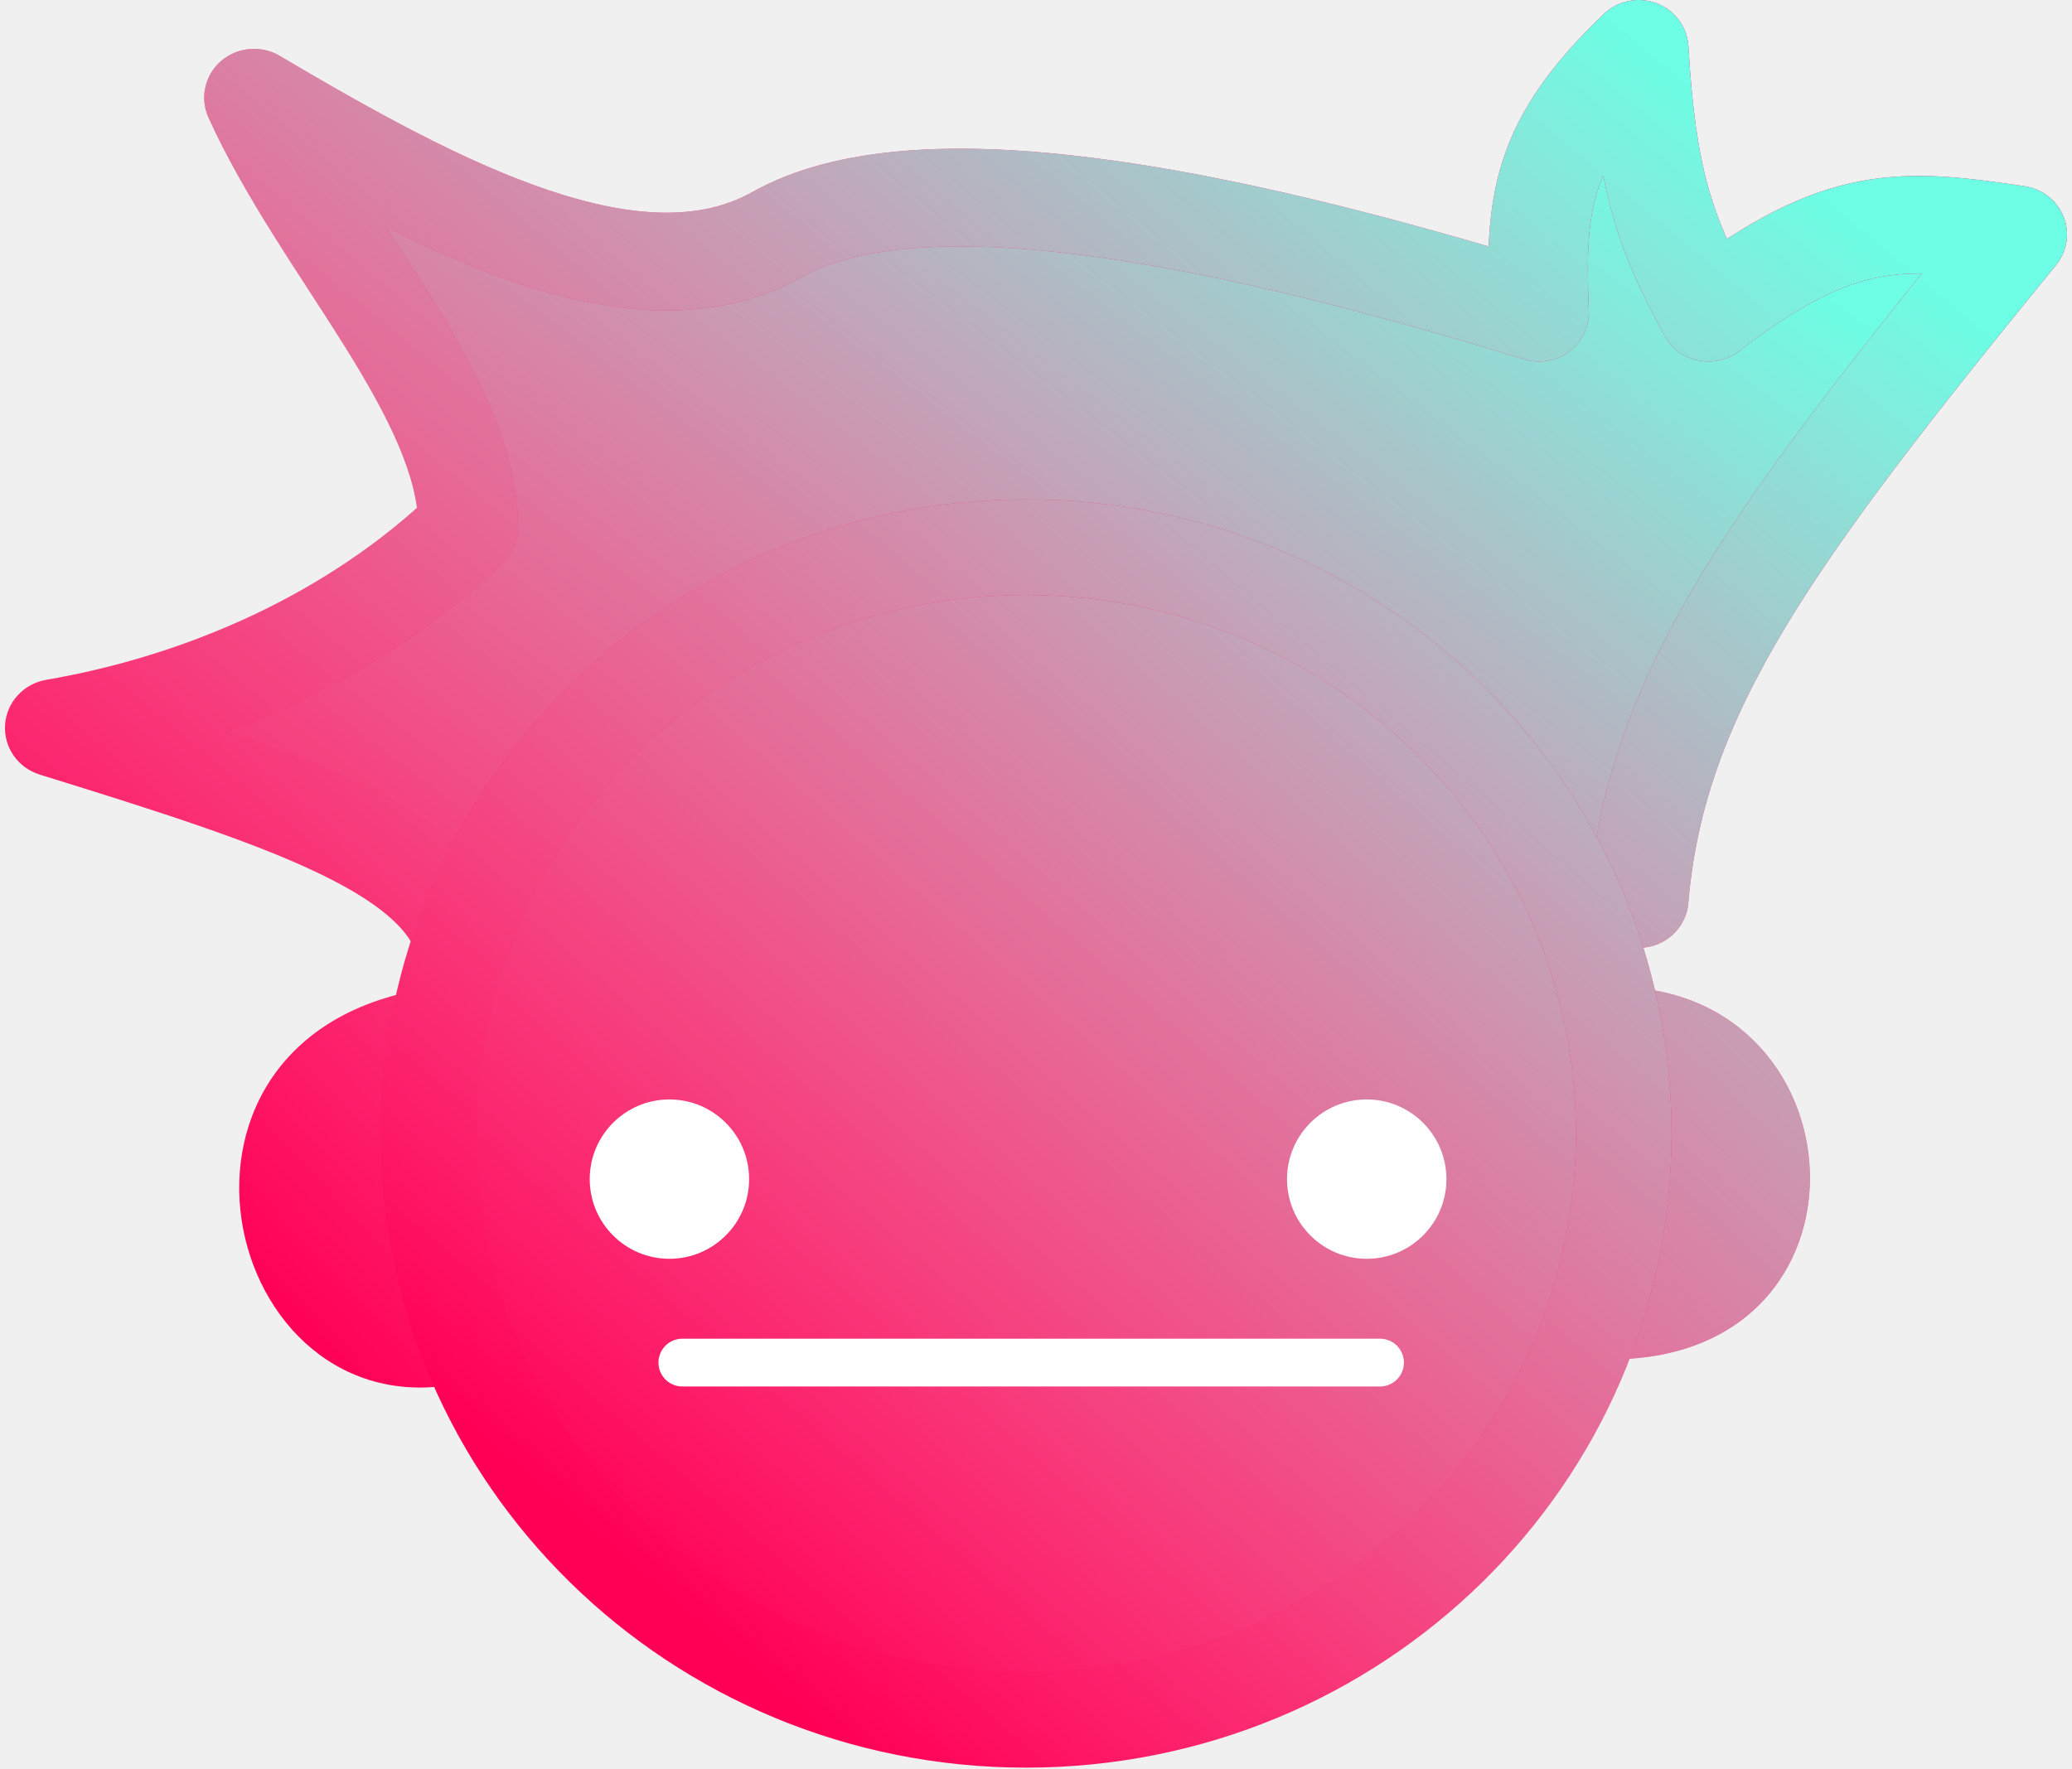
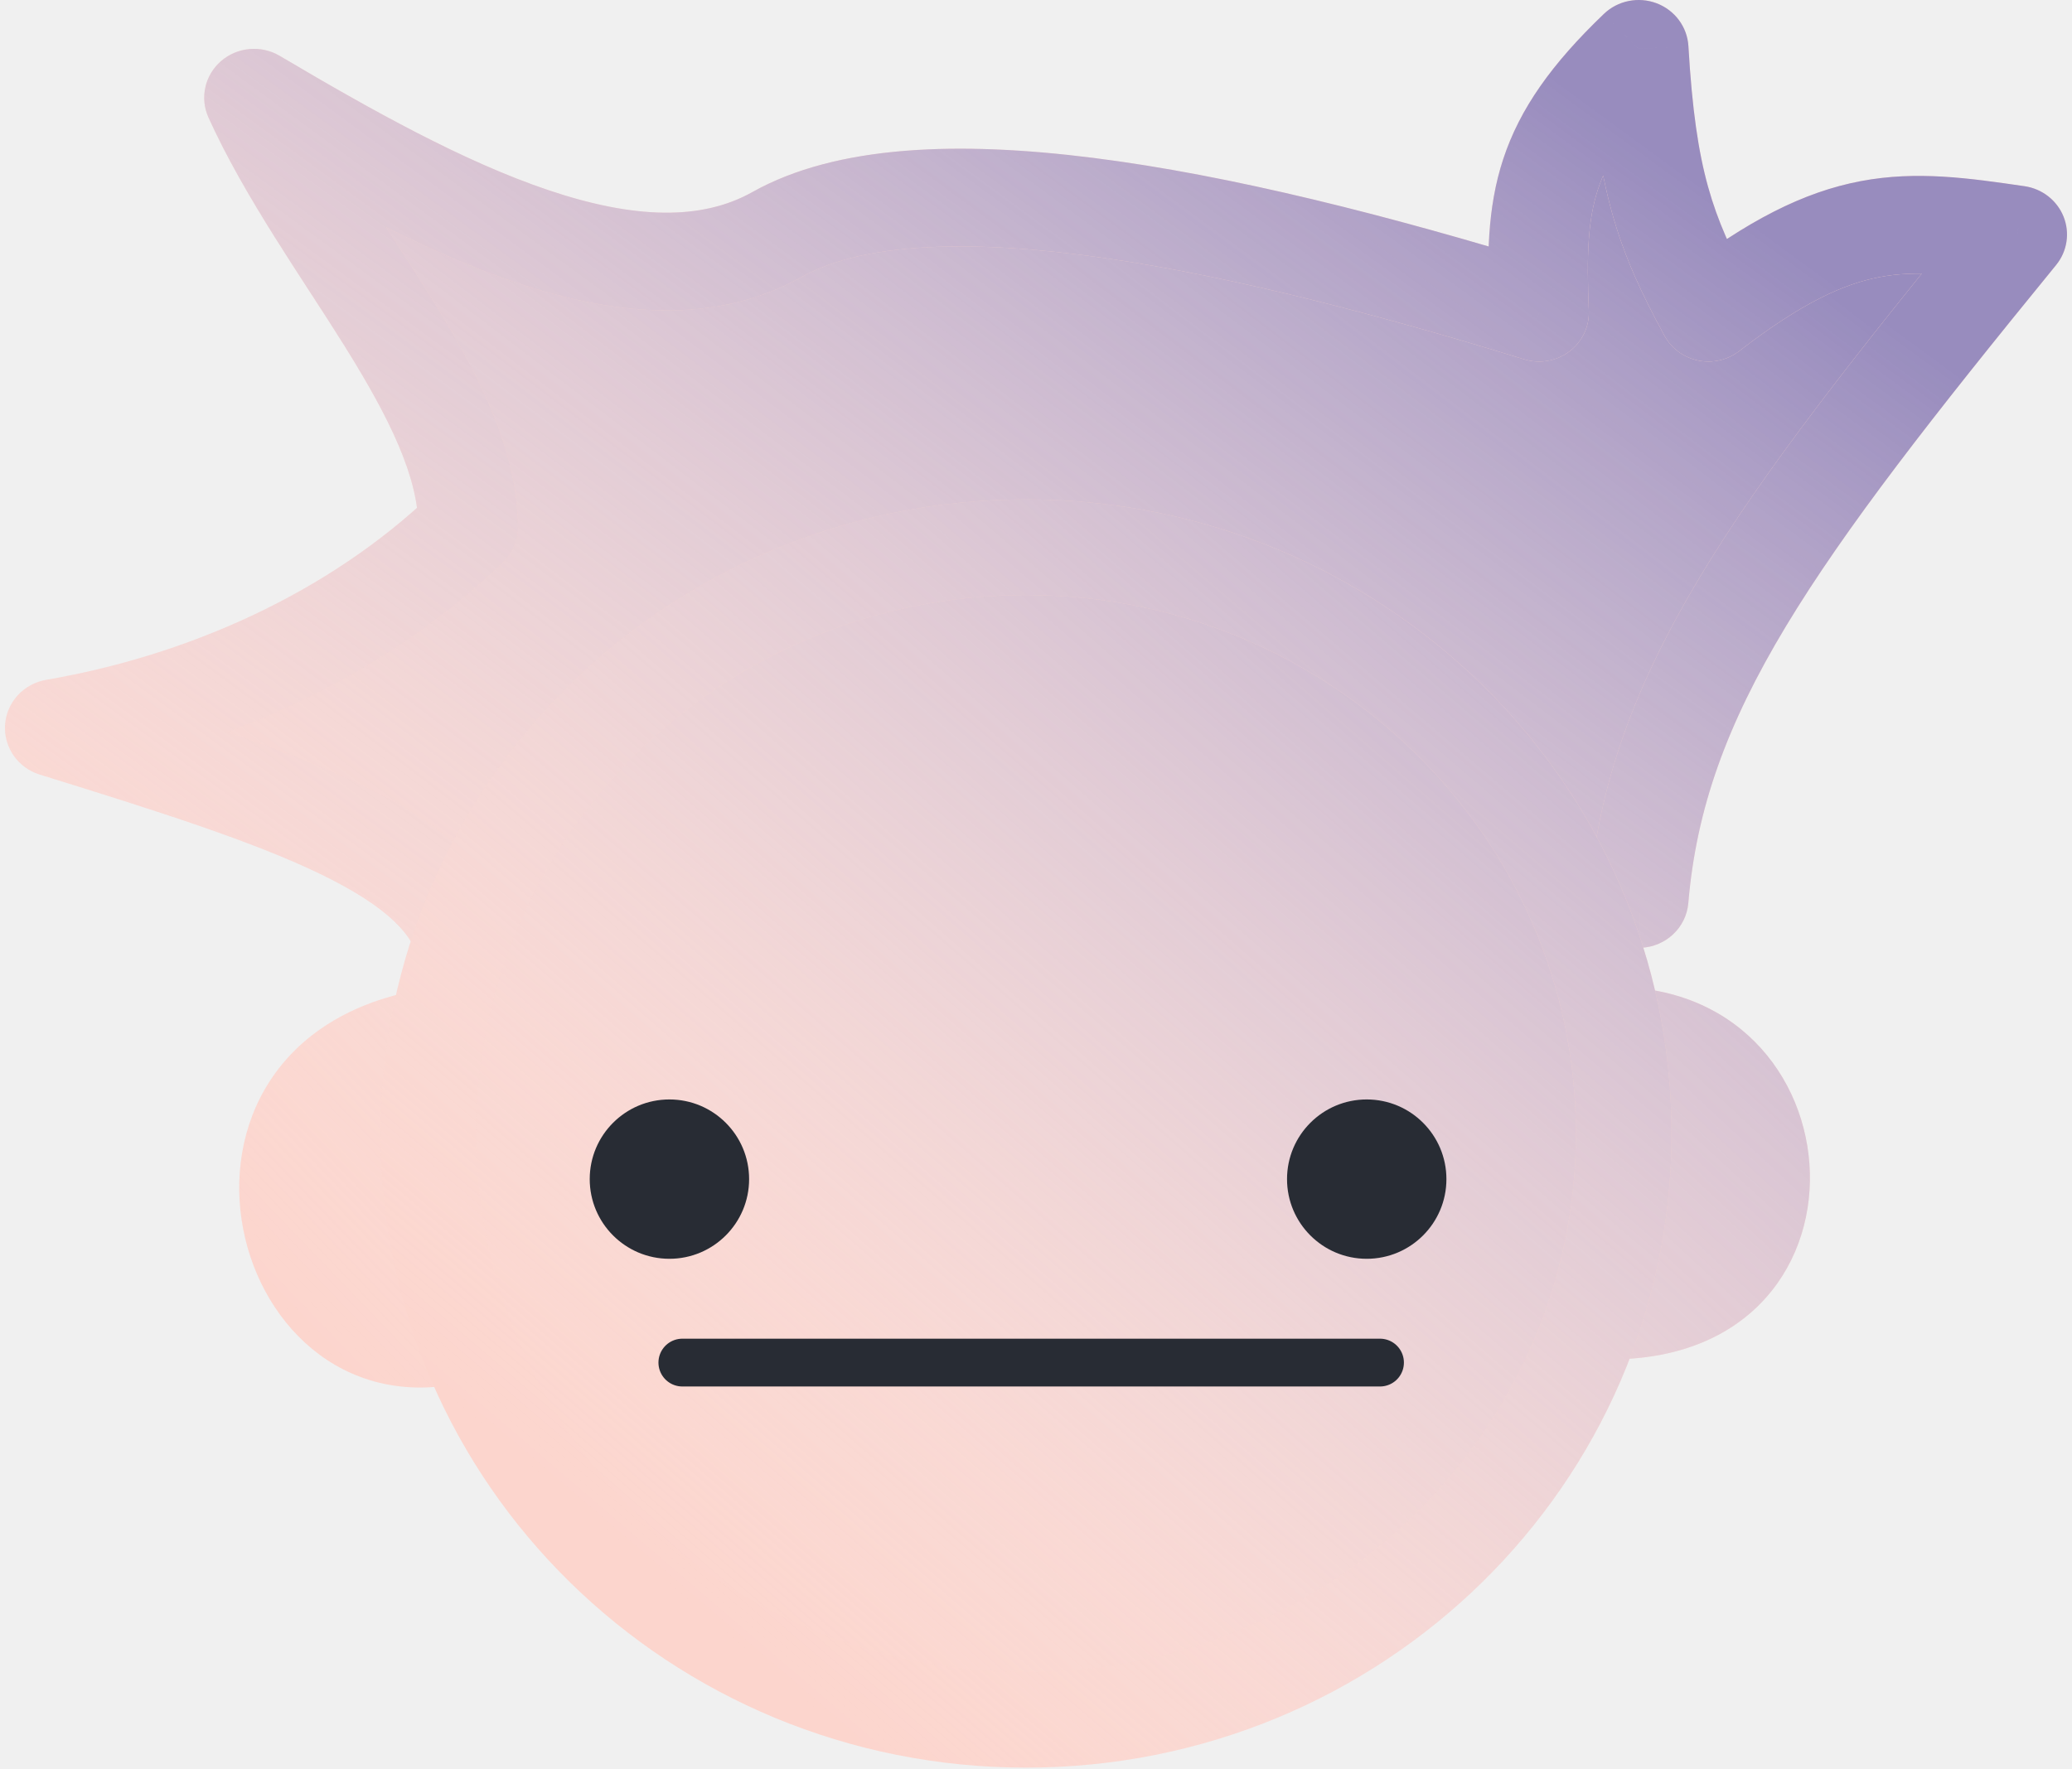
<svg xmlns="http://www.w3.org/2000/svg" width="130" height="111" viewBox="0 0 130 111" fill="none">
  <g id="ex-face" clip-path="url(#clip0)">
    <g id="red">
-       <g id="l-ear">
-         <path d="M27.5 61.939C7.813 64.392 13.75 90.149 29.063 86.776L27.5 61.939Z" fill="#FF0056" />
+       <g id="Vector">
+         <path d="M27.5 61.939C7.813 64.392 13.75 90.149 29.063 86.776L27.5 61.939Z" fill="#FCD5CD" />
        <path d="M27.5 61.939C7.813 64.392 13.75 90.149 29.063 86.776L27.5 61.939Z" fill="url(#paint0_linear)" />
      </g>
-       <g id="r-ear">
-         <path d="M101.25 61.939C117.5 61.939 118.437 86.776 99.375 85.243L101.25 61.939Z" fill="#FF0056" />
+       <g id="Vector_2">
+         <path d="M101.25 61.939C117.5 61.939 118.437 86.776 99.375 85.243L101.25 61.939Z" fill="#FCD5CD" />
        <path d="M101.25 61.939C117.5 61.939 118.437 86.776 99.375 85.243L101.25 61.939Z" fill="url(#paint1_linear)" />
      </g>
-       <g id="hair">
-         <g id="hair_2">
-           <path d="M3.438 45.688C18.251 50.276 28.109 53.508 29.375 59.793L102.812 56.42C103.906 43.489 111.246 33.481 126.562 14.718C119.492 13.691 115.513 13.199 107.187 19.624C104.442 14.594 103.291 11.237 102.812 3.066C96.705 8.92 96.277 12.638 96.562 19.624C75.942 13.276 57.5 9.812 48.75 14.718C40 19.624 27.551 13.004 15.938 6.133C20.242 15.655 29.375 24.837 29.375 33.116C22.219 39.993 12.705 44.096 3.438 45.688Z" fill="#FF0056" />
-           <path d="M3.438 45.688C18.251 50.276 28.109 53.508 29.375 59.793L102.812 56.42C103.906 43.489 111.246 33.481 126.562 14.718C119.492 13.691 115.513 13.199 107.187 19.624C104.442 14.594 103.291 11.237 102.812 3.066C96.705 8.92 96.277 12.638 96.562 19.624C75.942 13.276 57.5 9.812 48.75 14.718C40 19.624 27.551 13.004 15.938 6.133C20.242 15.655 29.375 24.837 29.375 33.116C22.219 39.993 12.705 44.096 3.438 45.688Z" fill="url(#paint2_linear)" />
-         </g>
-         <g id="hair-round">
-           <path d="M29.375 59.793L26.309 60.387C26.609 61.877 27.975 62.927 29.521 62.856L29.375 59.793ZM3.438 45.688L2.899 42.667C1.48 42.911 0.415 44.075 0.319 45.485C0.224 46.895 1.123 48.187 2.497 48.612L3.438 45.688ZM29.375 33.116L31.562 35.307C32.162 34.73 32.5 33.94 32.5 33.116H29.375ZM15.938 6.133L17.551 3.507C16.383 2.816 14.893 2.948 13.87 3.833C12.847 4.718 12.528 6.153 13.081 7.376L15.938 6.133ZM96.563 19.624L95.627 22.55C96.597 22.849 97.655 22.666 98.463 22.059C99.269 21.452 99.726 20.498 99.685 19.501L96.563 19.624ZM102.813 3.066L105.933 2.891C105.862 1.691 105.084 0.642 103.943 0.207C102.8 -0.227 101.505 0.033 100.629 0.873L102.813 3.066ZM107.188 19.624L104.433 21.072C104.869 21.871 105.643 22.44 106.547 22.625C107.451 22.811 108.393 22.595 109.119 22.034L107.188 19.624ZM126.563 14.718L129.001 16.635C129.701 15.778 129.88 14.62 129.471 13.597C129.062 12.575 128.128 11.846 127.02 11.685L126.563 14.718ZM102.813 56.42L102.959 59.483C104.527 59.411 105.797 58.209 105.927 56.673L102.813 56.42ZM32.441 59.198C31.505 54.55 27.492 51.593 22.87 49.355C18.136 47.062 11.715 45.036 4.378 42.764L2.497 48.612C9.974 50.928 15.888 52.812 20.104 54.854C24.43 56.949 25.98 58.752 26.309 60.387L32.441 59.198ZM3.977 48.708C13.745 47.03 23.874 42.695 31.562 35.307L27.188 30.925C20.565 37.291 11.666 41.161 2.899 42.667L3.977 48.708ZM32.5 33.116C32.5 28.011 29.729 22.965 26.936 18.489C23.96 13.721 20.835 9.403 18.794 4.889L13.081 7.376C15.345 12.384 18.939 17.418 21.605 21.692C24.455 26.258 26.25 29.942 26.25 33.116H32.5ZM14.324 8.759C20.118 12.186 26.394 15.723 32.405 17.743C38.381 19.75 44.764 20.485 50.3 17.381L47.2 12.056C43.986 13.858 39.769 13.735 34.43 11.941C29.126 10.159 23.371 6.95 17.551 3.507L14.324 8.759ZM50.3 17.381C53.727 15.459 59.624 14.958 67.806 15.992C75.822 17.005 85.387 19.397 95.627 22.55L97.498 16.699C87.118 13.503 77.152 10.989 68.604 9.91C60.223 8.851 52.523 9.071 47.2 12.056L50.3 17.381ZM99.685 19.501C99.543 16.019 99.616 13.831 100.264 11.864C100.888 9.97 102.151 7.987 104.996 5.26L100.629 0.873C97.366 4 95.362 6.803 94.316 9.978C93.295 13.079 93.297 16.243 93.44 19.747L99.685 19.501ZM99.693 3.242C99.938 7.432 100.364 10.55 101.134 13.329C101.913 16.131 103.006 18.456 104.433 21.072L109.943 18.177C108.624 15.762 107.769 13.893 107.165 11.717C106.554 9.517 106.165 6.871 105.933 2.891L99.693 3.242ZM109.119 22.034C113.076 18.981 115.695 17.811 117.937 17.387C120.25 16.95 122.487 17.226 126.105 17.752L127.02 11.685C123.568 11.183 120.279 10.699 116.754 11.365C113.158 12.045 109.625 13.842 105.256 17.214L109.119 22.034ZM124.124 12.801C108.941 31.4 100.884 42.14 99.698 56.166L105.927 56.673C106.928 44.839 113.55 35.563 129.001 16.635L124.124 12.801ZM29.521 62.856L102.959 59.483L102.666 53.357L29.229 56.73L29.521 62.856Z" fill="#FF0056" />
-           <path d="M29.375 59.793L26.309 60.387C26.609 61.877 27.975 62.927 29.521 62.856L29.375 59.793ZM3.438 45.688L2.899 42.667C1.48 42.911 0.415 44.075 0.319 45.485C0.224 46.895 1.123 48.187 2.497 48.612L3.438 45.688ZM29.375 33.116L31.562 35.307C32.162 34.73 32.5 33.94 32.5 33.116H29.375ZM15.938 6.133L17.551 3.507C16.383 2.816 14.893 2.948 13.87 3.833C12.847 4.718 12.528 6.153 13.081 7.376L15.938 6.133ZM96.563 19.624L95.627 22.55C96.597 22.849 97.655 22.666 98.463 22.059C99.269 21.452 99.726 20.498 99.685 19.501L96.563 19.624ZM102.813 3.066L105.933 2.891C105.862 1.691 105.084 0.642 103.943 0.207C102.8 -0.227 101.505 0.033 100.629 0.873L102.813 3.066ZM107.188 19.624L104.433 21.072C104.869 21.871 105.643 22.44 106.547 22.625C107.451 22.811 108.393 22.595 109.119 22.034L107.188 19.624ZM126.563 14.718L129.001 16.635C129.701 15.778 129.88 14.62 129.471 13.597C129.062 12.575 128.128 11.846 127.02 11.685L126.563 14.718ZM102.813 56.42L102.959 59.483C104.527 59.411 105.797 58.209 105.927 56.673L102.813 56.42ZM32.441 59.198C31.505 54.55 27.492 51.593 22.87 49.355C18.136 47.062 11.715 45.036 4.378 42.764L2.497 48.612C9.974 50.928 15.888 52.812 20.104 54.854C24.43 56.949 25.98 58.752 26.309 60.387L32.441 59.198ZM3.977 48.708C13.745 47.03 23.874 42.695 31.562 35.307L27.188 30.925C20.565 37.291 11.666 41.161 2.899 42.667L3.977 48.708ZM32.5 33.116C32.5 28.011 29.729 22.965 26.936 18.489C23.96 13.721 20.835 9.403 18.794 4.889L13.081 7.376C15.345 12.384 18.939 17.418 21.605 21.692C24.455 26.258 26.25 29.942 26.25 33.116H32.5ZM14.324 8.759C20.118 12.186 26.394 15.723 32.405 17.743C38.381 19.75 44.764 20.485 50.3 17.381L47.2 12.056C43.986 13.858 39.769 13.735 34.43 11.941C29.126 10.159 23.371 6.95 17.551 3.507L14.324 8.759ZM50.3 17.381C53.727 15.459 59.624 14.958 67.806 15.992C75.822 17.005 85.387 19.397 95.627 22.55L97.498 16.699C87.118 13.503 77.152 10.989 68.604 9.91C60.223 8.851 52.523 9.071 47.2 12.056L50.3 17.381ZM99.685 19.501C99.543 16.019 99.616 13.831 100.264 11.864C100.888 9.97 102.151 7.987 104.996 5.26L100.629 0.873C97.366 4 95.362 6.803 94.316 9.978C93.295 13.079 93.297 16.243 93.44 19.747L99.685 19.501ZM99.693 3.242C99.938 7.432 100.364 10.55 101.134 13.329C101.913 16.131 103.006 18.456 104.433 21.072L109.943 18.177C108.624 15.762 107.769 13.893 107.165 11.717C106.554 9.517 106.165 6.871 105.933 2.891L99.693 3.242ZM109.119 22.034C113.076 18.981 115.695 17.811 117.937 17.387C120.25 16.95 122.487 17.226 126.105 17.752L127.02 11.685C123.568 11.183 120.279 10.699 116.754 11.365C113.158 12.045 109.625 13.842 105.256 17.214L109.119 22.034ZM124.124 12.801C108.941 31.4 100.884 42.14 99.698 56.166L105.927 56.673C106.928 44.839 113.55 35.563 129.001 16.635L124.124 12.801ZM29.521 62.856L102.959 59.483L102.666 53.357L29.229 56.73L29.521 62.856Z" fill="url(#paint3_linear)" />
-         </g>
+       <g id="Vector_3">
+         <path d="M3.438 45.688C18.251 50.276 28.109 53.508 29.375 59.793L102.812 56.42C103.906 43.489 111.246 33.481 126.562 14.718C119.492 13.691 115.513 13.199 107.187 19.624C104.442 14.594 103.291 11.237 102.812 3.066C96.705 8.92 96.277 12.638 96.562 19.624C75.942 13.276 57.5 9.812 48.75 14.718C40 19.624 27.551 13.004 15.938 6.133C20.242 15.655 29.375 24.837 29.375 33.116C22.219 39.993 12.705 44.096 3.438 45.688Z" fill="#FCD5CD" />
+         <path d="M3.438 45.688C18.251 50.276 28.109 53.508 29.375 59.793L102.812 56.42C103.906 43.489 111.246 33.481 126.562 14.718C119.492 13.691 115.513 13.199 107.187 19.624C104.442 14.594 103.291 11.237 102.812 3.066C96.705 8.92 96.277 12.638 96.562 19.624C75.942 13.276 57.5 9.812 48.75 14.718C40 19.624 27.551 13.004 15.938 6.133C20.242 15.655 29.375 24.837 29.375 33.116C22.219 39.993 12.705 44.096 3.438 45.688Z" fill="url(#paint2_linear)" />
      </g>
-       <g id="face">
-         <path d="M64.375 107.934C85.086 107.934 101.875 91.46 101.875 71.138C101.875 50.816 85.086 34.343 64.375 34.343C43.664 34.343 26.875 50.816 26.875 71.138C26.875 91.46 43.664 107.934 64.375 107.934Z" fill="#FF0056" />
+       <g id="Vector_4">
+         <path d="M29.375 59.793L26.309 60.387C26.609 61.877 27.975 62.927 29.521 62.856L29.375 59.793ZM3.438 45.688L2.899 42.667C1.48 42.911 0.415 44.075 0.319 45.485C0.224 46.895 1.123 48.187 2.497 48.612L3.438 45.688ZM29.375 33.116L31.562 35.307C32.162 34.73 32.5 33.94 32.5 33.116H29.375ZM15.938 6.133L17.551 3.507C16.383 2.816 14.893 2.948 13.87 3.833C12.847 4.718 12.528 6.153 13.081 7.376L15.938 6.133ZM96.563 19.624L95.627 22.55C96.597 22.849 97.655 22.666 98.463 22.059C99.269 21.452 99.726 20.498 99.685 19.501L96.563 19.624ZM102.813 3.066L105.933 2.891C105.862 1.691 105.084 0.642 103.943 0.207C102.8 -0.227 101.505 0.033 100.629 0.873L102.813 3.066ZM107.188 19.624L104.433 21.072C104.869 21.871 105.643 22.44 106.547 22.625C107.451 22.811 108.393 22.595 109.119 22.034L107.188 19.624ZM126.563 14.718L129.001 16.635C129.701 15.778 129.88 14.62 129.471 13.597C129.062 12.575 128.128 11.846 127.02 11.685L126.563 14.718ZM102.813 56.42L102.959 59.483C104.527 59.411 105.797 58.209 105.927 56.673L102.813 56.42ZM32.441 59.198C31.505 54.55 27.492 51.593 22.87 49.355C18.136 47.062 11.715 45.036 4.378 42.764L2.497 48.612C9.974 50.928 15.888 52.812 20.104 54.854C24.43 56.949 25.98 58.752 26.309 60.387L32.441 59.198ZM3.977 48.708C13.745 47.03 23.874 42.695 31.562 35.307L27.188 30.925C20.565 37.291 11.666 41.161 2.899 42.667L3.977 48.708ZM32.5 33.116C32.5 28.011 29.729 22.965 26.936 18.489C23.96 13.721 20.835 9.403 18.794 4.889L13.081 7.376C15.345 12.384 18.939 17.418 21.605 21.692C24.455 26.258 26.25 29.942 26.25 33.116H32.5ZM14.324 8.759C20.118 12.186 26.394 15.723 32.405 17.743C38.381 19.75 44.764 20.485 50.3 17.381L47.2 12.056C43.986 13.858 39.769 13.735 34.43 11.941C29.126 10.159 23.371 6.95 17.551 3.507L14.324 8.759ZM50.3 17.381C53.727 15.459 59.624 14.958 67.806 15.992C75.822 17.005 85.387 19.397 95.627 22.55L97.498 16.699C87.118 13.503 77.152 10.989 68.604 9.91C60.223 8.851 52.523 9.071 47.2 12.056L50.3 17.381ZM99.685 19.501C99.543 16.019 99.616 13.831 100.264 11.864C100.888 9.97 102.151 7.987 104.996 5.26L100.629 0.873C97.366 4 95.362 6.803 94.316 9.978C93.295 13.079 93.297 16.243 93.44 19.747L99.685 19.501ZM99.693 3.242C99.938 7.432 100.364 10.55 101.134 13.329C101.913 16.131 103.006 18.456 104.433 21.072L109.943 18.177C108.624 15.762 107.769 13.893 107.165 11.717C106.554 9.517 106.165 6.871 105.933 2.891L99.693 3.242ZM109.119 22.034C113.076 18.981 115.695 17.811 117.937 17.387C120.25 16.95 122.487 17.226 126.105 17.752L127.02 11.685C123.568 11.183 120.279 10.699 116.754 11.365C113.158 12.045 109.625 13.842 105.256 17.214L109.119 22.034ZM124.124 12.801C108.941 31.4 100.884 42.14 99.698 56.166L105.927 56.673C106.928 44.839 113.55 35.563 129.001 16.635L124.124 12.801ZM29.521 62.856L102.959 59.483L102.666 53.357L29.229 56.73L29.521 62.856Z" fill="#FCD5CD" />
+         <path d="M29.375 59.793L26.309 60.387C26.609 61.877 27.975 62.927 29.521 62.856L29.375 59.793ZM3.438 45.688L2.899 42.667C1.48 42.911 0.415 44.075 0.319 45.485C0.224 46.895 1.123 48.187 2.497 48.612L3.438 45.688ZM29.375 33.116L31.562 35.307C32.162 34.73 32.5 33.94 32.5 33.116H29.375ZM15.938 6.133L17.551 3.507C16.383 2.816 14.893 2.948 13.87 3.833C12.847 4.718 12.528 6.153 13.081 7.376L15.938 6.133ZM96.563 19.624L95.627 22.55C96.597 22.849 97.655 22.666 98.463 22.059C99.269 21.452 99.726 20.498 99.685 19.501L96.563 19.624ZM102.813 3.066L105.933 2.891C105.862 1.691 105.084 0.642 103.943 0.207C102.8 -0.227 101.505 0.033 100.629 0.873L102.813 3.066ZM107.188 19.624L104.433 21.072C104.869 21.871 105.643 22.44 106.547 22.625C107.451 22.811 108.393 22.595 109.119 22.034L107.188 19.624ZM126.563 14.718L129.001 16.635C129.701 15.778 129.88 14.62 129.471 13.597C129.062 12.575 128.128 11.846 127.02 11.685L126.563 14.718ZM102.813 56.42L102.959 59.483C104.527 59.411 105.797 58.209 105.927 56.673L102.813 56.42ZM32.441 59.198C31.505 54.55 27.492 51.593 22.87 49.355C18.136 47.062 11.715 45.036 4.378 42.764L2.497 48.612C9.974 50.928 15.888 52.812 20.104 54.854C24.43 56.949 25.98 58.752 26.309 60.387L32.441 59.198ZM3.977 48.708C13.745 47.03 23.874 42.695 31.562 35.307L27.188 30.925C20.565 37.291 11.666 41.161 2.899 42.667L3.977 48.708ZM32.5 33.116C32.5 28.011 29.729 22.965 26.936 18.489C23.96 13.721 20.835 9.403 18.794 4.889L13.081 7.376C15.345 12.384 18.939 17.418 21.605 21.692C24.455 26.258 26.25 29.942 26.25 33.116H32.5ZM14.324 8.759C20.118 12.186 26.394 15.723 32.405 17.743C38.381 19.75 44.764 20.485 50.3 17.381L47.2 12.056C43.986 13.858 39.769 13.735 34.43 11.941C29.126 10.159 23.371 6.95 17.551 3.507L14.324 8.759ZM50.3 17.381C53.727 15.459 59.624 14.958 67.806 15.992C75.822 17.005 85.387 19.397 95.627 22.55L97.498 16.699C87.118 13.503 77.152 10.989 68.604 9.91C60.223 8.851 52.523 9.071 47.2 12.056L50.3 17.381ZM99.685 19.501C99.543 16.019 99.616 13.831 100.264 11.864C100.888 9.97 102.151 7.987 104.996 5.26L100.629 0.873C97.366 4 95.362 6.803 94.316 9.978C93.295 13.079 93.297 16.243 93.44 19.747L99.685 19.501ZM99.693 3.242C99.938 7.432 100.364 10.55 101.134 13.329C101.913 16.131 103.006 18.456 104.433 21.072L109.943 18.177C108.624 15.762 107.769 13.893 107.165 11.717C106.554 9.517 106.165 6.871 105.933 2.891L99.693 3.242ZM109.119 22.034C113.076 18.981 115.695 17.811 117.937 17.387C120.25 16.95 122.487 17.226 126.105 17.752L127.02 11.685C123.568 11.183 120.279 10.699 116.754 11.365C113.158 12.045 109.625 13.842 105.256 17.214L109.119 22.034ZM124.124 12.801C108.941 31.4 100.884 42.14 99.698 56.166L105.927 56.673C106.928 44.839 113.55 35.563 129.001 16.635L124.124 12.801ZM29.521 62.856L102.959 59.483L102.666 53.357L29.229 56.73L29.521 62.856Z" fill="url(#paint3_linear)" />
+       </g>
+       <g id="Vector_5">
+         <path d="M64.375 107.934C85.086 107.934 101.875 91.46 101.875 71.138C101.875 50.816 85.086 34.343 64.375 34.343C43.664 34.343 26.875 50.816 26.875 71.138C26.875 91.46 43.664 107.934 64.375 107.934Z" fill="#FCD5CD" />
        <path d="M64.375 107.934C85.086 107.934 101.875 91.46 101.875 71.138C101.875 50.816 85.086 34.343 64.375 34.343C43.664 34.343 26.875 50.816 26.875 71.138C26.875 91.46 43.664 107.934 64.375 107.934Z" fill="url(#paint4_linear)" />
-         <path d="M64.375 107.934C85.086 107.934 101.875 91.46 101.875 71.138C101.875 50.816 85.086 34.343 64.375 34.343C43.664 34.343 26.875 50.816 26.875 71.138C26.875 91.46 43.664 107.934 64.375 107.934Z" stroke="#FF0056" stroke-width="6" stroke-linejoin="round" />
+         <path d="M64.375 107.934C85.086 107.934 101.875 91.46 101.875 71.138C101.875 50.816 85.086 34.343 64.375 34.343C43.664 34.343 26.875 50.816 26.875 71.138C26.875 91.46 43.664 107.934 64.375 107.934Z" stroke="#FCD5CD" stroke-width="6" stroke-linejoin="round" />
        <path d="M64.375 107.934C85.086 107.934 101.875 91.46 101.875 71.138C101.875 50.816 85.086 34.343 64.375 34.343C43.664 34.343 26.875 50.816 26.875 71.138C26.875 91.46 43.664 107.934 64.375 107.934Z" stroke="url(#paint5_linear)" stroke-width="6" stroke-linejoin="round" />
      </g>
    </g>
    <g id="eyes">
-       <path id="l-eye" d="M42 79C44.761 79 47 76.761 47 74C47 71.239 44.761 69 42 69C39.239 69 37 71.239 37 74C37 76.761 39.239 79 42 79Z" fill="white" />
-       <path id="r-eye" d="M85.75 79C88.511 79 90.75 76.761 90.75 74C90.75 71.239 88.511 69 85.75 69C82.989 69 80.75 71.239 80.75 74C80.75 76.761 82.989 79 85.75 79Z" fill="white" />
+       <path id="Vector_6" d="M42 79C44.761 79 47 76.761 47 74C47 71.239 44.761 69 42 69C39.239 69 37 71.239 37 74C37 76.761 39.239 79 42 79Z" fill="#282C34" />
+       <path id="Vector_7" d="M85.75 79C88.511 79 90.75 76.761 90.75 74C90.75 71.239 88.511 69 85.75 69C82.989 69 80.75 71.239 80.75 74C80.75 76.761 82.989 79 85.75 79Z" fill="#282C34" />
    </g>
-     <path id="mouth" d="M42.812 85.514H86.583" stroke="white" stroke-width="3" stroke-linecap="round" stroke-linejoin="round" />
+     <path id="Vector_8" d="M42.812 85.514H86.583" stroke="#282C34" stroke-width="3" stroke-linecap="round" stroke-linejoin="round" />
  </g>
  <defs>
    <linearGradient id="paint0_linear" x1="111" y1="15.5" x2="29" y2="94.5" gradientUnits="userSpaceOnUse">
-       <stop stop-color="#6DFEE5" />
+       <stop stop-color="#988CBE" />
      <stop offset="1" stop-color="white" stop-opacity="0" />
    </linearGradient>
    <linearGradient id="paint1_linear" x1="123.5" y1="14.5" x2="40.5" y2="104" gradientUnits="userSpaceOnUse">
-       <stop stop-color="#6DFEE5" />
+       <stop stop-color="#988CBE" />
      <stop offset="1" stop-color="white" stop-opacity="0" />
    </linearGradient>
    <linearGradient id="paint2_linear" x1="106.5" y1="12" x2="40.5" y2="98.5" gradientUnits="userSpaceOnUse">
-       <stop stop-color="#6DFEE5" />
+       <stop stop-color="#988CBE" />
      <stop offset="1" stop-color="white" stop-opacity="0" />
    </linearGradient>
-     <linearGradient id="paint3_linear" x1="109" y1="7.5" x2="34.5" y2="97" gradientUnits="userSpaceOnUse">
-       <stop stop-color="#6DFEE5" />
+     <linearGradient id="paint3_linear" x1="100.5" y1="7" x2="34.5" y2="97" gradientUnits="userSpaceOnUse">
+       <stop stop-color="#988CBE" />
      <stop offset="1" stop-color="white" stop-opacity="0" />
    </linearGradient>
    <linearGradient id="paint4_linear" x1="110.5" y1="17" x2="39" y2="99" gradientUnits="userSpaceOnUse">
-       <stop stop-color="#6DFEE5" />
+       <stop stop-color="#988CBE" />
      <stop offset="1" stop-color="white" stop-opacity="0" />
    </linearGradient>
    <linearGradient id="paint5_linear" x1="111" y1="15.5" x2="40" y2="98.5" gradientUnits="userSpaceOnUse">
-       <stop stop-color="#6EFEE5" />
+       <stop stop-color="#988CBE" />
      <stop offset="1" stop-color="white" stop-opacity="0" />
    </linearGradient>
    <clipPath id="clip0">
      <rect width="130" height="111" fill="white" />
    </clipPath>
  </defs>
</svg>
